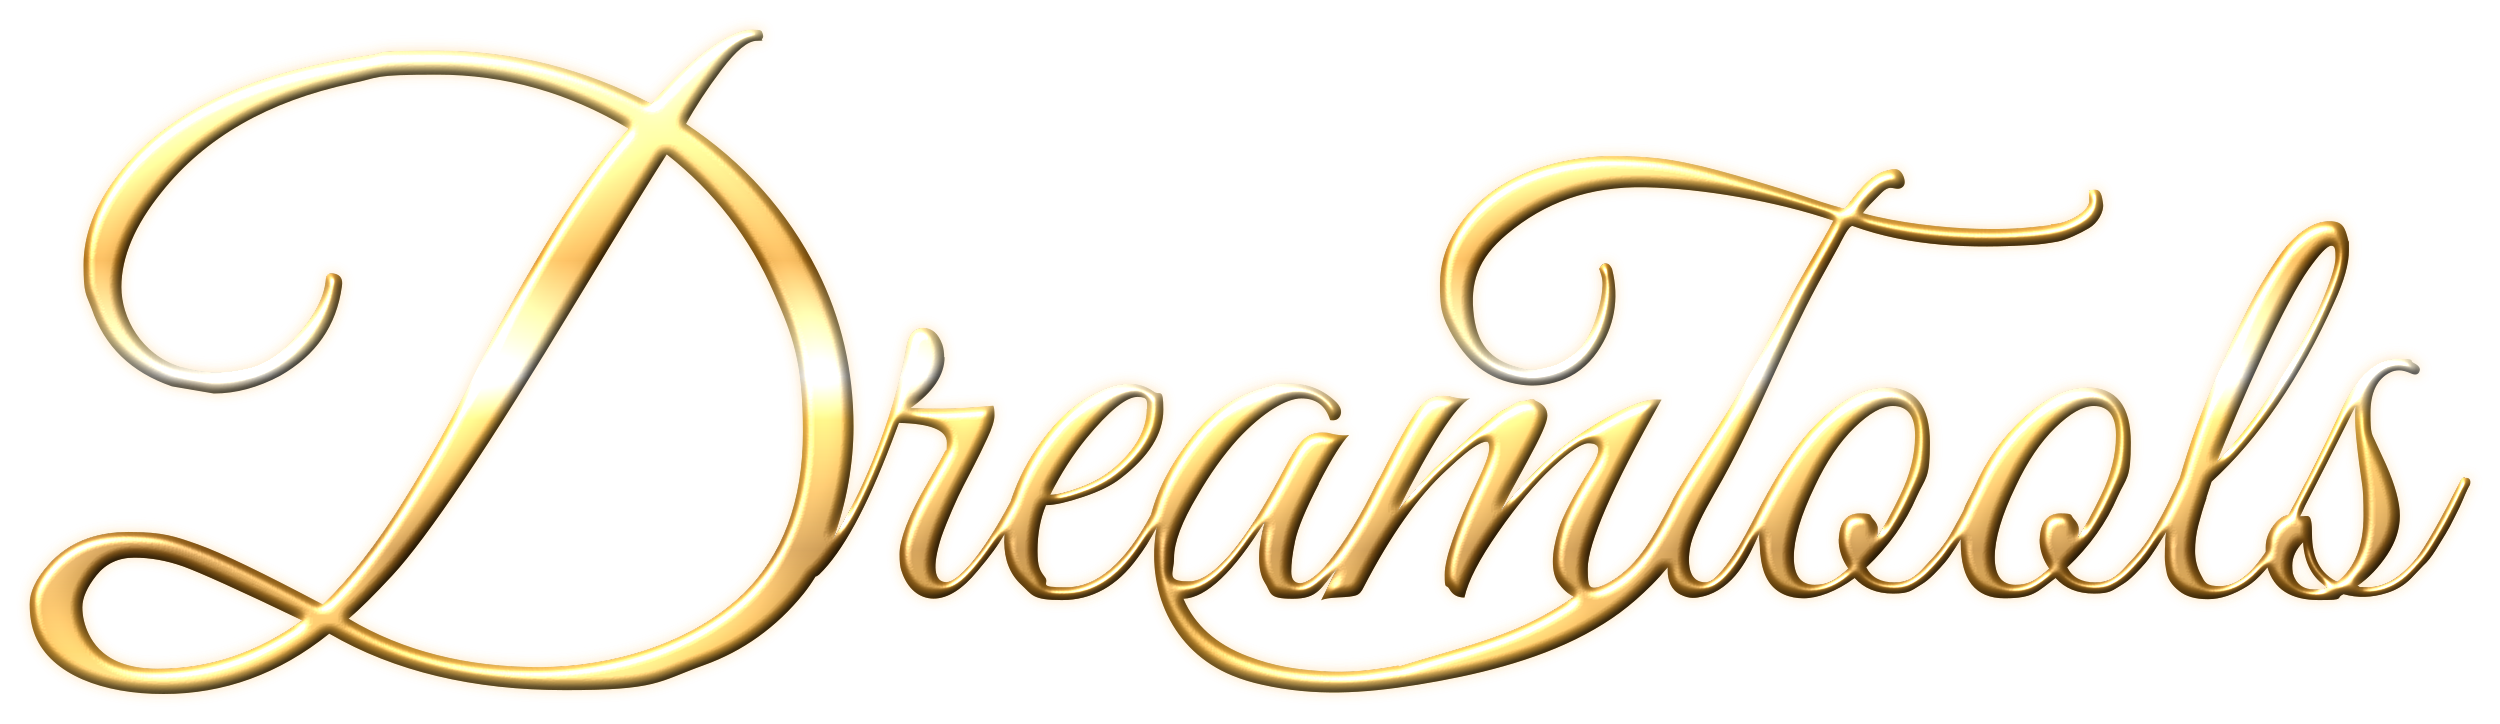
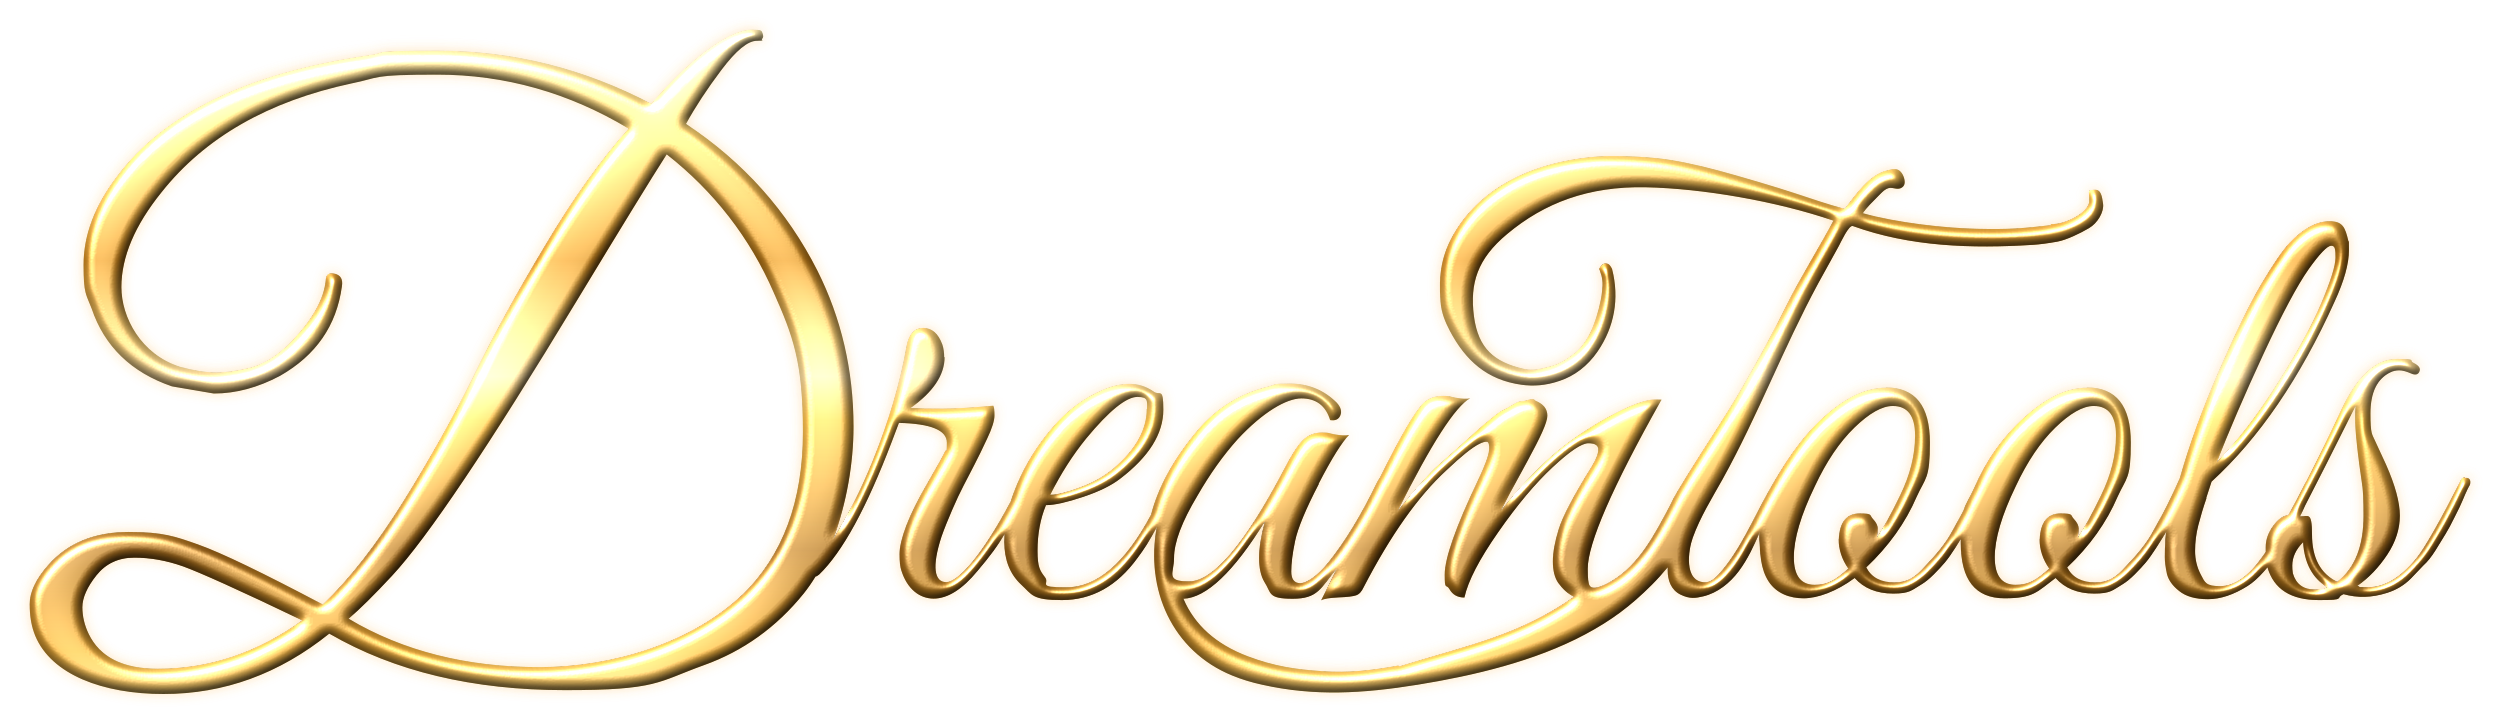
<svg xmlns="http://www.w3.org/2000/svg" viewBox="118.6 249.1 1684.8 487.7" role="img" aria-label="DreamTools">
  <defs>
    <linearGradient id="gold" gradientUnits="userSpaceOnUse" x1="0" y1="249" x2="0" y2="737">
      <stop offset="0" stop-color="#fff3c4" />
      <stop offset=".18" stop-color="#ffd36a" />
      <stop offset=".36" stop-color="#b8740f" />
-       <stop offset=".47" stop-color="#ffe7a3" />
-       <stop offset=".52" stop-color="#fffaf0" />
+       <stop offset=".47" stop-color="#f8ce71" />
+       <stop offset=".52" stop-color="#f8d898" />
      <stop offset=".58" stop-color="#f2b640" />
      <stop offset=".76" stop-color="#8a5208" />
      <stop offset=".9" stop-color="#d99a2b" />
      <stop offset="1" stop-color="#ffe08a" />
    </linearGradient>
    <linearGradient id="glint" gradientUnits="userSpaceOnUse" x1="-400" y1="0" x2="-100" y2="160" gradientTransform="translate(0 0)">
      <stop offset="0" stop-color="#fff" stop-opacity="0" />
      <stop offset=".5" stop-color="#fff" stop-opacity=".7" />
      <stop offset="1" stop-color="#fff" stop-opacity="0" />
      <animateTransform attributeName="gradientTransform" type="translate" values="0 0;2600 0;2600 0" keyTimes="0;.35;1" dur="6s" repeatCount="indefinite" />
    </linearGradient>
    <filter id="bevel" x="-5%" y="-10%" width="110%" height="120%" color-interpolation-filters="sRGB">
      <feGaussianBlur in="SourceAlpha" stdDeviation="3.2" result="b" />
      <feSpecularLighting in="b" surfaceScale="6" specularConstant="1.25" specularExponent="22" lighting-color="#fff6dc" result="spec">
        <feDistantLight azimuth="235" elevation="48" />
      </feSpecularLighting>
      <feComposite in="spec" in2="SourceAlpha" operator="in" result="specIn" />
      <feDiffuseLighting in="b" surfaceScale="5" diffuseConstant="1" lighting-color="#ffffff" result="diff">
        <feDistantLight azimuth="235" elevation="55" />
      </feDiffuseLighting>
      <feComposite in="diff" in2="SourceAlpha" operator="in" result="diffIn" />
      <feBlend in="SourceGraphic" in2="diffIn" mode="multiply" result="shaded" />
      <feComposite in="specIn" in2="shaded" operator="arithmetic" k1="0" k2="1" k3="1" k4="0" result="lit" />
      <feGaussianBlur in="specIn" stdDeviation="6" result="bloom" />
      <feComposite in="bloom" in2="lit" operator="arithmetic" k1="0" k2=".45" k3="1" k4="0" />
    </filter>
    <filter id="glow" x="-10%" y="-20%" width="120%" height="140%">
      <feGaussianBlur in="SourceAlpha" stdDeviation="14" />
      <feFlood flood-color="#ffb23f" flood-opacity=".35" />
      <feComposite operator="in" in2="SourceAlpha" />
      <feGaussianBlur stdDeviation="4" />
    </filter>
    <path id="p" d="M1779.8,570.8c-1.3,0-2.3.7-2.8,2-14.5,28.3-24.6,46-30.3,53-10.5,12.7-21.1,19-31.9,19s-3.8-.3-7.3-.8h-.3c7.8-5.5,14.5-12.5,20.2-21.1,5.7-8.6,8.5-17.4,8.5-26.3s-3.1-20.4-9.3-34.4c-2.7-5.7-5.1-10.9-7.3-15.8-2.1-4.9-3.2-4.3-3.2-18.6s4.5-23.6,13.7-27.9c1.7-.8,3.5-1.2,5.7-1.2s4.7.7,7.7,2c3,1.4,5,1,5.9-1.2,1-2.2-.4-4.1-4-5.9-3.6-1.7,3.2-2.6-11.1-2.6s-26.8,11.5-37.6,34.4c-6.8,14.7-14.6,30.7-23.4,47.9-.3.4-.5.8-.8,1.3-3.9,7.7-7.7,14.9-11.4,21.6-3.6.4-7,2.8-10.2,7.2-3.4,4.6-5.1,9.4-5.1,14.4s0,2.2,0,3.3c-.8,1.2-1.6,2.3-2.4,3.4-9.2,13.1-18.6,19.6-28.3,19.6s-10.2-2.5-12.9-7.5c-2.7-5-4-10.4-4-16.2s.7-11.6,2.2-17.4,3.3-11.9,5.5-18.2h-.2c2.1-6.3,3.3-10,3.6-11.1,32.1-29.4,59.7-69.8,82.9-121.3,6.5-14,9.7-25.6,9.7-34.8s0-4.5-.4-6.1c-2.1-8.9-3.6-13.3-12.5-13.3s-17.9,4.9-27.1,14.6c-4.6,4.9-10.9,14-18.8,27.3-7.9,13.3-17.6,33.2-29.1,59.6-11.2,25.8-19.9,49.7-26.1,71.7-.1.2-.2.4-.3.6-.5,1.2-2,4.6-4.6,10.1s-4.7,9.7-6.3,12.7c-1.6,2.9-4.2,7.6-7.7,13.9s-9.3,13.6-17.4,22c-6.5,7.3-11.4,10.9-20.6,10.9s-15.5-3.4-19-10.1c15.1-14.3,26.5-30.2,34-47.7,5.9-13,8.9-11.6,8.9-36.4s-9.8-37.2-29.5-37.2l-.2.2c-13.2,0-27.1,6.6-41.8,19.8s-26.1,29.2-34.2,48.1c-3.2,6.9-5.5,9.8-7,14.7-.3.6-.7,1.2-.9,1.8-1.6,2.9-4.2,7.6-7.7,13.9s-9.3,13.6-17.4,22c-6.5,7.3-11.4,10.9-20.6,10.9s-15.5-3.4-19-10.1c15.1-14.3,26.5-30.2,34-47.7,5.9-13,8.9-11.6,8.9-36.4s-9.8-37.2-29.5-37.2l-.2.2c-13.2,0-27.1,6.6-41.8,19.8-15.8,14.2-27.3,32.3-37.6,50.7-10.3,18.3-19.1,39.6-33.3,55.3-2.5,2.7-5.6,5.4-9.3,5.3-14.4-.4-11.1-21.9-8.1-30.1,5-13.9,12.9-26.5,20.1-39.4,23.8-42.9,41.2-89,64.5-132.1,4.6-8.4,9.3-16.8,13.9-25.2,1-1.8,6.6-14.1,9.3-13.3,38.5,14,80.4,15.3,121.4,12.7,3.9-.2,10.8-1.1,16.7-2.2,5.9-1.1,15.1-5.5,21-9,6-3.4,10.3-11.1,9.6-16.4-.8-5.3-1.3-9.9-5.9-9.5-4.6.5-3.6-.6-3.4,7.3.2,7.9-16.4,16.4-26,15.8.2.6,0,.4.5.7-19.3,2.2-28.4,3-50.2,2.5-21.9-.5-53.8-4.1-76.9-10.5,2.3-3.7,7.4-8.5,10.2-11.4,2.9-2.9,5.8-6.4,9.7-5.6,1.6.3,3.6.8,5.2.3,3.6-1.3,3.5-4.4,2.6-7.3-.9-2.9-2.9-5.5-5.5-5.7-2.6-.2-3.5.4-5.6.8-12.5,2.9-21.4,16.5-28.8,26-12.5-3.5-19.7-6-33.3-10.5-13.6-4.5-37.4-11.5-51.5-15.3-14.1-3.8-29.4-7.1-41-8.3-11.6-1.2-18.6-1.3-27.7-1.5-9.1-.2-17.2.5-24.8,1.6-33.8,4.8-65.4,19.3-83.6,48.3-10.2,16.2-11.9,30.5-10.5,48.3.6,7.4,3,13.3,6.3,19.6,10.5,19.9,24.9,33.1,48.3,36.3,8,1.1,16.4.6,25.9-2.7,9.5-3.2,18.5-9.7,25.4-19.8,11.2-16.4,14.8-35.4,9.7-55.5-.9-1.9-1.9-3.7-4.2-3.8-2.3,0-3.5,1.9-4.5,3.7,0,.4.2.4.3.7,2,5.4,2.3,8.3,1.6,14.9-.7,6.5-3.1,15.8-5.8,22.7-2.7,6.9-7.3,14.7-12.9,18.9-5.6,4.2-10.1,7.1-16.3,8.6-6.2,1.5-11.2,3.1-18,1.5-19.5-4.6-30.4-13.5-33.3-35.5-2.8-22,2.2-38.5,22.4-55.3,25.1-21,54.7-32.2,93.2-31.5,38.5.8,88.3,9.4,126.7,22.5-8,15.3-23.2,39.9-31.3,56.4-9.2,18.7-19.3,37.1-29.7,55.2-11.8,20.5-25.1,39.9-37.5,60s-8.4,14.4-12.4,21.8c-5,9.3-9.9,18.7-16,27.4s-13.4,16.6-22.5,22c-2.6,1.6-12.7,7.3-15,3-.8-1.4-1.2-4.6-1.2-11.2,0-17,16.4-54.7,49.3-113.2h.3c-1-.6,2.7-.9-4-.9s-17.4,4-32.1,12.1c-14.7,8.1-27.4,16.9-38.2,26.5-10.8,9.6-22.1,21.8-34,36.6,2.7-5.4,8.6-16.5,17.8-33.2,9.1-16.7,13.7-26.5,13.7-31.1s-2.7-7.9-8.1-10.1c-.8-1.1-2.2-1.3-4.4-.6-2.2.7-3.8,1-5.1,1s-3.1.8-5.7,2.4c-2.6,1.6-4.6,2.7-6.1,3.4-1.5.6-3.6,2-6.3,4.2-2.7,2.2-4.8,3.9-6.3,5.1-1.5,1.3-3.7,3.1-6.5,5.7-2.9,2.6-5,4.6-6.5,5.9-1.5,1.4-3.6,3.3-6.3,5.7-2.7,2.4-6.8,6-12.3,10.9-5.5,4.8-14.6,15.1-27.3,30.7,22.6-45.3,38.9-70.6,48.9-76-2.2.5-5.4.4-9.9-.4s-2.7-1.2-8.3-1.2-10.1,1.7-13.3,4.9c-5.6,5.3-15.4,22.1-29.5,50.5-.6.7-1.2,1.7-1.8,2.9-10.7,22.1-21.7,40.1-32.7,53.8-7.5,9.4-14.9,14.1-19,14.1s-6.1-2.7-6.1-7.9.8-12.1,2.6-20.6,7.1-21.3,16-38.4h-.2c8.9-17.2,15.7-28.1,20.6-33-2.2.5-5.4.4-9.9-.4s-2.9-1.2-8.3-1.2-9.8,1.9-13.3,5.5-7.8,10.4-12.9,20.4c-26.2,49.6-47.3,74.4-63.5,74.4s-10.1-5.3-10.1-15.8,5.3-24.5,15.8-42c8.4-14.6,17.4-27.2,27.1-38,17-18.3,32.9-27.5,42.9-27.5s16.4,4.9,19.4,14.6c3.5.6,5.8-.5,6.9-3.2,1.1-2.7.3-5.5-2.4-8.5-8.6-8.6-19.1-12.9-31.5-12.9s-9.5.7-14.6,2c-18.9,4.6-34.8,14.4-47.7,29.5-16.1,19.2-26.6,38.2-31.4,56.9-17.4,32.6-36.4,48.9-57,48.9s-11-2.3-14.4-6.7c-3.4-4.5-5.1-6.7-5.1-18s1.9-21.5,5.7-30.7h.2c5.7,0,13.9-1.9,24.7-5.5,10.8-3.6,19.2-7.7,25.1-12.3,19.4-14.8,29.1-30.3,29.1-46.5s-2.3-8.7-6.9-12.5c-4.9-3.3-10.1-4.9-15.8-4.9s-11.6,1.3-17.8,4c-13,5.4-24.4,14-34.4,25.7-10,11.7-17.9,24.4-23.7,38-1.6,3.9-3.1,7.7-4.2,11.4-19.2,36.3-35.5,54.5-43.5,54.5s-9.9-10.2-3.2-30.7c1.9-5.4,4.3-11.3,7.1-17.8s5.4-12,7.7-16.4c2.3-4.4,4.7-9.1,7.3-14.1,2.6-5,5.5-10.9,8.7-17.8,3.3-6.9,4.9-12.1,4.9-15.6s-.3-5.7-.8-6.5c-13.8,1.3-25.2,2-34.2,2s-16.2-.1-21.6-.4c15.3-10.8,23-22.3,23-34.4l-.3.2c0-3.2-.4-6.1-1.2-8.5-2.7-7.5-7-11.3-12.9-11.3s-9.7,4.1-11.3,12.5c-4.3,24.5-11.9,50.4-23,77.6-7.8,19.2-16.6,36.6-26.4,52.2,9.1-24.1,13.7-51.6,13.7-75.8,0-38-8.2-73-24.4-105.2-20.3-40.1-49.8-73.2-88.5-98.8,6.2-11.3,14.1-23.4,23.9-36.4,9.8-13,17.7-19.6,23.9-19.6s2.6-.4,3.5-1.3c.9-.8.9-2.1.3-3.8-.8-1.6.1-2.4-7.1-2.4s-16.8,4.3-28.7,12.8c-11.9,8.5-25,20.9-39.1,37.2-45.5-23.9-93.4-35.8-143.8-35.8s-31.3,1.1-47.3,3.2c-80.9,11.8-137.5,39.2-169.3,81.9-14.9,19.6-22.3,39.3-22.3,59.2s1.7,19.5,5.4,29.3c8.6,25.6,26.7,43.2,54.2,52.6l28.2,4.8c14.9,0,29.7-4,44.6-11.9,24.2-13.8,38.1-33.8,41.7-60.3.8-4.7-.8-7.5-4.6-8.5-3.8-.9-5.8.3-6.2,3.5-1.1,13.8-9.5,28.6-25.5,44.6-8.3,7.9-16.8,13-25.2,15.2-8.6,2.1-16.2,3.2-23.1,3.2s-15-1.2-24.4-3.8c-26.4-8.3-39.6-33.4-39.6-53.7s9-41.6,27.1-64c29.3-36.9,72-61.3,128.1-73.3,19.6-3.9,12.1-5.9,57.6-5.9s88.6,12.1,129.1,36.4c-18.8,20.9-37.7,47.4-56.6,79.2-19.1,31.8-35.2,61.2-48.3,88.2-13.3,27-28.9,54.9-47,83.9-18.1,28.9-36.1,52.1-54.2,69.4-40.3-21.3-68.2-34.8-83.9-40.4-15.8-5.6-23.9-8.5-47-8.5s-41.2,7.5-54.2,22.3c-8.3,9.4-12.5,18.1-12.5,26.3s1.2,15.3,3.8,21.5c10.9,26,45.4,39.1,86.3,39.1s78.1-13.6,111.8-40.7h0c43.9,25.5,96.8,38.1,159.1,38.1s61.9-5.5,93.3-16.8c26.3-9.4,48.9-25.5,67.3-48.3,2.8-3.5,5.5-7.4,8-11.5.6,0,1.4-.5,2.4-1.3,15.6-15,31.9-44.8,48.9-89.3l4.9-12.9c21.5.5,32.3,4.9,32.3,13.3s-.4,3.9-1.2,5.9-4.6,8.8-11.3,20.4c-6.8,11.6-11.7,21.4-14.8,29.5-3.1,8.1-4.6,14.6-4.6,19.4s.4,8.5,1.2,10.9c4,12.7,12.4,19,21.8,19s19.3-6.2,29.5-18.6c8.1-9.5,14.3-17.8,18.3-25-.1,1.8-.2,3.6-.2,5.4,0,12.1,3.8,21.7,11.3,28.7,7.6,7,7.3,10.5,27.5,10.5s37.2-9.4,50.9-28.3c2.1-2.8,4.3-5.9,6.4-9.2,2.2-3.6,4.5-7.5,6.7-11.7-7.9,41.9,10.3,83.5,50.7,100,6.5,2.7,13.2,4.7,20.1,6.2,35.5,8,68.1,6,105.2,0,37.1-6,78.7-15.7,112.7-33.9,17.4-9.3,30.3-18.8,44.8-33.3,3.7-3.7,7.3-7.7,10.8-11.9,0,.8,0,1.6,0,2.3,0,6.6,2.3,13,8.6,16.1s10.2,2.4,15.3,1.2c9.7-2.3,18-9,24-17s10.2-17.2,14.2-26.3c-1,2.3,0,7.6,0,10.1s.4,6.2.9,9.3c.8,4.9,2.3,9.8,5.1,14,5.3,8,14.2,11.2,23.5,11.2s22-4.5,34.4-13.7c6.2,7,14.8,10.5,25.9,10.5s12.3-2.1,19-6.1c2.7-1.6,5.5-3.9,8.5-6.9s5.5-5.7,7.5-8.1c2-2.4,4.3-5.7,6.9-9.7,1.4-2.2,2.6-4.1,3.7-5.9,0,.9,0,1.7,0,2.7,0,24.8,9.8,37.2,29.5,37.2s22-4.5,34.4-13.7c6.2,7,14.8,10.5,25.9,10.5s12.3-2.1,19-6.1c2.7-1.6,5.5-3.9,8.5-6.9s5.5-5.7,7.5-8.1c2-2.4,4.3-5.7,6.9-9.7s4.6-7.3,6.1-9.7c.2-.3.4-.6.6-1-.2,1.5-.4,3-.5,4.5-.3,5.1-.4,9.3-.4,12.5s.5,6.9,1.4,11.1c1,4.2,3.7,8.1,8.3,11.7,4.6,3.7,11,5.5,19.4,5.5s17.3-3,26.7-8.9c3.5-2.2,7.2-5.5,11.1-9.9.8-.9,1.6-1.8,2.3-2.7,4.2,14.8,15.8,22.1,34.7,22.1s10.4-1.3,16.6-4c9.4,2.7,19.1,2.4,29.1-.8,6.2-1.9,11.6-5.1,16.2-9.7l8.5-8.9c2.7-2.4,5.4-5.8,8.1-10.1,2.7-4.3,4.9-7.9,6.7-10.9,1.8-2.9,3.9-6.8,6.3-11.7,2.5-4.8,4.2-8.5,5.3-11.1,1-2.6,2.2-5.1,3.4-7.7,1.2-2.5,1.8-2.5,1.8-4.6s-1.2-3.1-3.6-2.8ZM1643.8,488.1c12.8-27.6,23-46.7,30.5-57.4,7.6-10.7,12.7-16,15.4-16s2.8,2.7,2.8,8.1-3.2,15.5-9.5,30.5c-6.3,15-16.2,33.1-29.7,54.4-13.4,21.3-27.1,39-40.8,53,8.1-20.8,18.5-45,31.3-72.6ZM850.7,544.5c15.4-18.6,26.9-27.9,34.4-27.9s6.5,2.7,6.5,8.1h-.2c0,14-7.4,27.3-22.2,40-6.4,5.4-14,9.7-22.8,12.9-8.8,3.3-15.4,4.9-20,4.9,7-14,15.1-26.7,24.3-38ZM225.1,699.8c-23.6,0-39.1-7.8-46.7-23.4-2.8-5.8-4.3-11.8-4.3-18.1s3.2-13.6,9.5-21.5c6.3-7.9,14.8-11.9,25.5-11.9s21.6,1.9,32.9,5.9c11.1,4,38,16.1,80.3,36.4-30.1,21.7-62.4,32.6-97.2,32.6ZM619,649.8c-34.1,32.6-87.7,48.9-136.8,48.9s-92.1-10.9-128.6-32.6h-.1c7.5-6.4,17.3-16.1,29.3-29,11.9-12.8,28.2-34.6,48.9-65.4s45.9-70.7,75.7-120.1c29.9-49.4,50.1-82.3,60.5-98.5,31.8,25,56,56,72.2,93.3,13,29.3,19.6,47.1,19.6,93.8s-13.6,83.2-40.7,109.7ZM1168.7,641.9c3.2,4.4,6.7,7.5,10.7,9.4-36.9,25.8-69,32-117.4,46.8-.6.2-.7-.5-1.3-.4-17.6,3.2-33.5,5-51.3,3.7-17.8-1.2-32-3.3-49.8-10-21.4-8.1-35.8-20.9-43.5-38.8,15.4-.6,33.8-18,55-52.2-2.7,9.7-4,17.9-4,24.7s1.2,12.2,3.6,16.2c4.9,7.5,2,11.3,19,11.3s18.9-6.9,29.9-20.6c-4.6,9.5-8.1,16.8-10.7,21.7,1.9-1.1,5.8-1.7,11.7-2,5.9-.2,9.9-.7,11.9-1.4,2.1-.7,3.7-2.5,5.1-5.5,18.3-35.3,36.9-61.5,55.8-78.8,9.9-9.4,17.3-15.4,22.2-17.8,2.2-1.1,3.9-1.5,5.1-1.4,1.2.2,1.7,2.1,1.4,5.7s-2.8,10.6-7.7,20.8c-14.8,31-22.2,52.1-22.2,63.1s1,5.9,3.2,9.7c2.1,3.8,5.5,5.7,10.1,5.7,2.4-11.1,10-25.8,22.8-44.1,12.8-18.4,25-32.9,36.6-43.7,11.6-10.8,19.6-16.2,24.1-16.2s6.7,1.4,6.7,4.2-1.4,6.6-4.4,11.5c-12.1,19.4-19.5,33.4-22.2,42s-4,15.9-4,22,1.2,10.9,3.6,14.4ZM1357.7,612.5c0,7,2.2,13.6,6.5,19.8-8.3,7.3-13.2,10.9-22.6,10.9s-14.1-6.2-14.1-18.6,4.7-28.3,14.1-47.7c7.8-16.7,16.7-29.9,26.7-39.6s18.6-14.6,25.9-14.6h0c10,0,15,6.7,15,19.9s-3.4,26.7-10.1,40.4c-6,12.4-11.2,22-15.8,28.7.5-2.2.8-4.3.8-6.3s-1.1-4.3-3.4-6.7c-2.3-2.4.2-3.6-8.7-3.6s-13.7,5.8-14.2,17.4ZM1493.1,612.5c0,7,2.2,13.6,6.5,19.8-8.3,7.3-13.2,10.9-22.6,10.9s-14.1-6.2-14.1-18.6,4.7-28.3,14.1-47.7c7.8-16.7,16.7-29.9,26.7-39.6s18.6-14.6,25.9-14.6h0c10,0,15,6.7,15,19.9s-3.4,26.7-10.1,40.4c-6,12.4-11.2,22-15.8,28.7.5-2.2.8-4.3.8-6.3s-1.1-4.3-3.4-6.7c-2.3-2.4.2-3.6-8.7-3.6s-13.7,5.8-14.2,17.4ZM1678.8,646.4c-7.9,0-12.8-3.6-15-10.9-.3-1.9-.4-3.6-.4-5.2,0-5.7,2.4-10.9,7.3-15.8.8,14,6.2,24.1,16.2,30.3-2.2,1.1-.2,1.6-8.1,1.6ZM1693.7,641.2h0c-11.3-5.5-17-16.1-17-32s-2.7-11.9-8.1-12.1c.9-1.7,2.1-4.2,3.5-7.4,0,0,0,0,0,0,6.4-12.3,17.8-34.7,34.1-67.3-.3,1.9-.4,5.4-.4,10.5s.9,14.9,2.8,29.5c1.9,14.6,2.8,13.9,2.8,34.4s-5.9,35.3-17.8,44.5Z" />
    <clipPath id="clip">
      <use href="#p" />
    </clipPath>
  </defs>
  <use href="#p" fill="#ffb23f" filter="url(#glow)" />
  <use href="#p" fill="url(#gold)" filter="url(#bevel)" />
  <rect x="119" y="249" width="1685" height="488" fill="url(#glint)" clip-path="url(#clip)" style="mix-blend-mode:screen" />
</svg>
